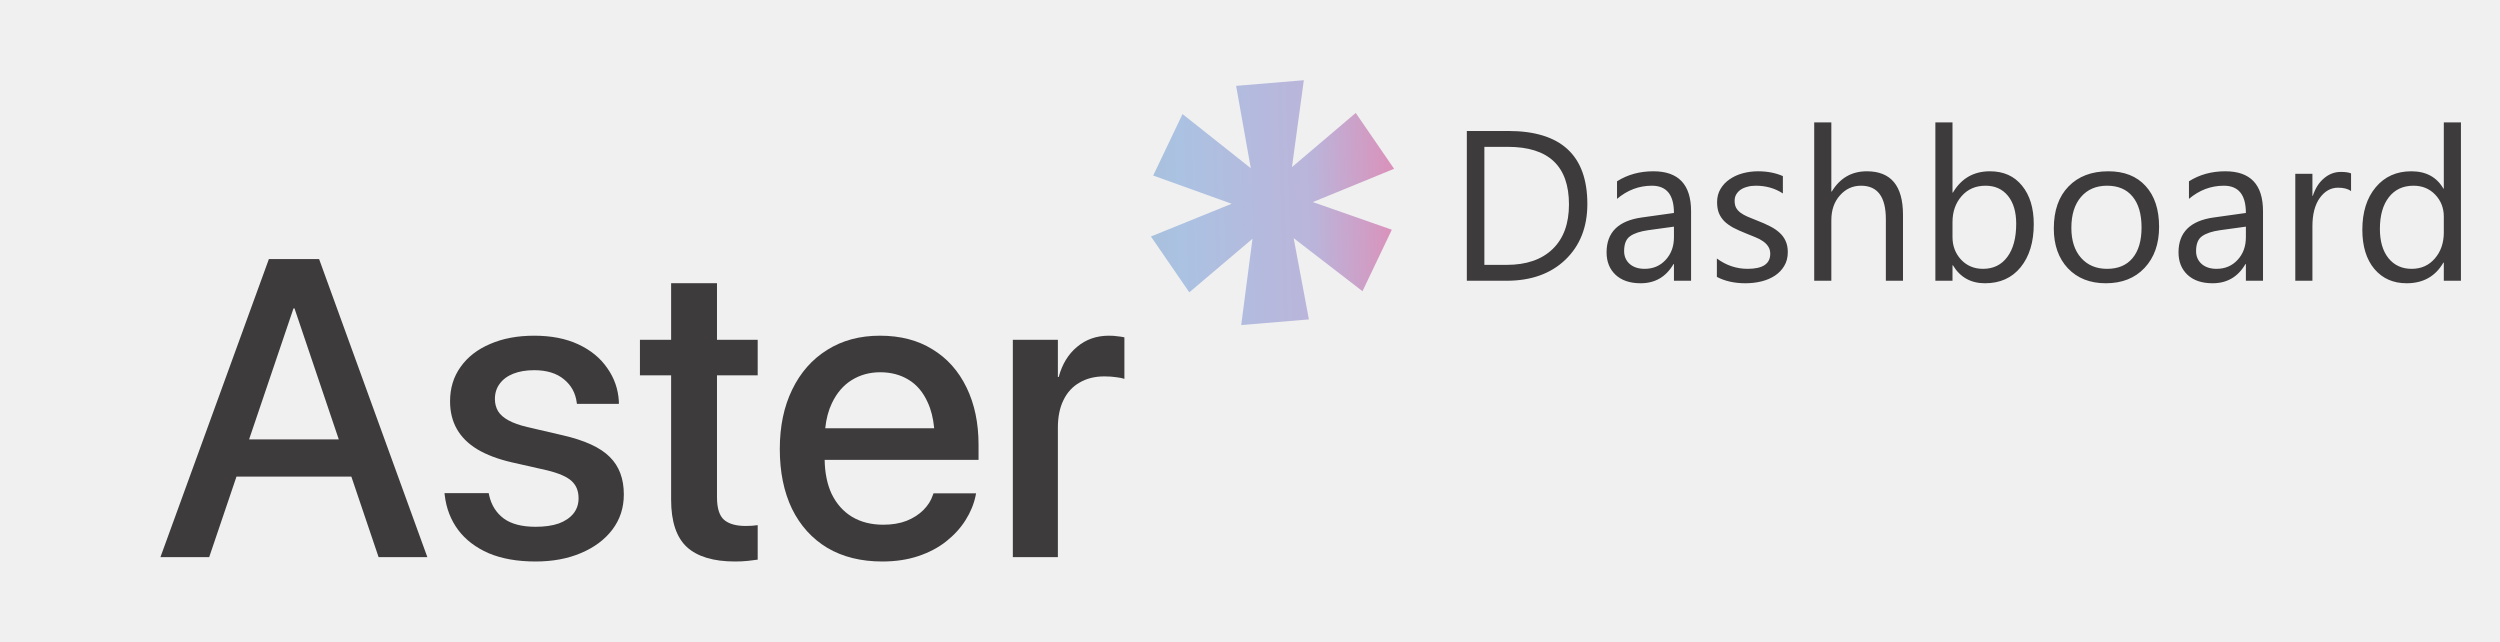
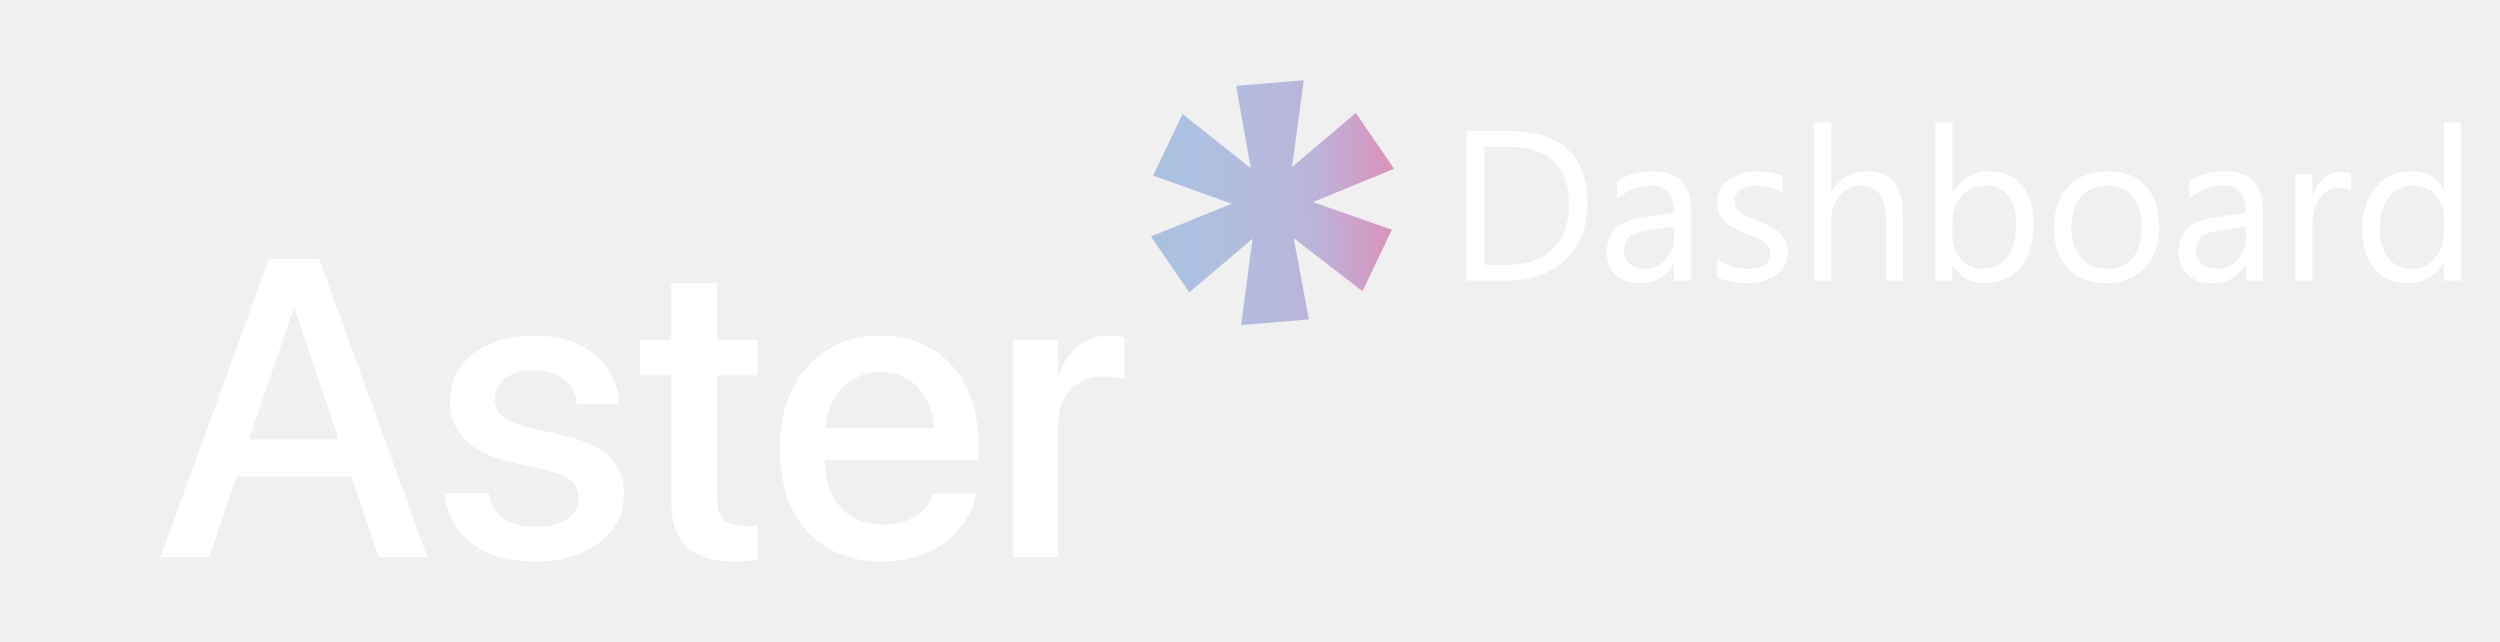
<svg xmlns="http://www.w3.org/2000/svg" width="187" height="48" viewBox="0 0 187 48" fill="none">
-   <path d="M92.842 24.314L93.686 17.858L88.96 21.866L86.09 17.689L92.125 15.241L86.259 13.131L88.453 8.532L93.559 12.583L92.462 6.422L97.526 6L96.64 12.498L101.408 8.447L104.278 12.625L98.201 15.115L104.109 17.182L101.914 21.782L96.766 17.815L97.906 23.892L92.842 24.314Z" fill="url(#paint0_linear_145_263)" />
-   <path d="M39.955 25.11C41.232 25.11 42.335 25.326 43.262 25.759C44.189 26.191 44.91 26.784 45.425 27.536C45.951 28.277 46.239 29.107 46.291 30.024V30.209H43.154L43.138 30.101C43.045 29.39 42.726 28.813 42.18 28.37C41.634 27.917 40.892 27.69 39.955 27.69C39.357 27.69 38.837 27.778 38.394 27.953C37.951 28.128 37.611 28.381 37.374 28.71C37.137 29.03 37.019 29.406 37.019 29.838V29.854C37.019 30.183 37.096 30.482 37.251 30.75C37.415 31.018 37.678 31.25 38.039 31.445C38.399 31.641 38.863 31.806 39.429 31.94L42.087 32.558C43.746 32.939 44.92 33.48 45.611 34.181C46.311 34.871 46.662 35.803 46.662 36.978V36.993C46.662 37.982 46.378 38.853 45.812 39.605C45.245 40.357 44.462 40.944 43.463 41.366C42.474 41.789 41.34 42 40.063 42C38.703 42 37.534 41.794 36.555 41.382C35.587 40.959 34.824 40.377 34.268 39.636C33.712 38.884 33.377 38.013 33.264 37.024L33.248 36.885H36.555L36.586 37.039C36.751 37.781 37.117 38.363 37.683 38.786C38.25 39.198 39.043 39.404 40.063 39.404C40.743 39.404 41.32 39.321 41.794 39.157C42.268 38.981 42.633 38.734 42.891 38.415C43.149 38.096 43.277 37.714 43.277 37.271V37.256C43.277 36.73 43.107 36.308 42.767 35.989C42.427 35.669 41.82 35.401 40.944 35.185L38.286 34.583C37.256 34.346 36.395 34.021 35.705 33.609C35.025 33.197 34.515 32.692 34.175 32.094C33.835 31.497 33.665 30.807 33.665 30.024V30.008C33.666 29.03 33.928 28.174 34.454 27.443C34.979 26.701 35.716 26.13 36.663 25.728C37.611 25.316 38.708 25.11 39.955 25.11Z" fill="#3D3B3B" />
-   <path d="M53.631 25.419H56.675V28.077H53.631V37.194C53.631 38.018 53.811 38.585 54.172 38.894C54.532 39.193 55.068 39.342 55.779 39.342C55.954 39.342 56.114 39.337 56.258 39.327C56.413 39.306 56.552 39.291 56.675 39.28V41.861C56.48 41.892 56.232 41.923 55.934 41.954C55.635 41.985 55.315 42 54.975 42C53.368 42 52.168 41.639 51.375 40.918C50.592 40.187 50.2 39.007 50.2 37.38V28.077H47.867V25.419H50.2V21.184H53.631V25.419Z" fill="#3D3B3B" />
-   <path fill-rule="evenodd" clip-rule="evenodd" d="M65.824 25.11C67.348 25.11 68.657 25.45 69.749 26.13C70.851 26.799 71.701 27.752 72.299 28.988C72.896 30.214 73.195 31.641 73.195 33.269V34.397H61.684C61.7 35.382 61.875 36.232 62.208 36.947C62.568 37.688 63.078 38.26 63.737 38.662C64.397 39.054 65.175 39.249 66.071 39.249C66.73 39.249 67.312 39.151 67.817 38.956C68.322 38.75 68.739 38.482 69.069 38.152C69.409 37.812 69.646 37.436 69.78 37.024L69.826 36.9H73.009L72.978 37.07C72.845 37.709 72.592 38.322 72.221 38.909C71.85 39.497 71.366 40.027 70.769 40.501C70.181 40.965 69.486 41.33 68.683 41.598C67.879 41.866 66.983 42 65.994 42C64.407 42 63.037 41.66 61.883 40.98C60.739 40.29 59.859 39.316 59.241 38.059C58.633 36.792 58.329 35.304 58.329 33.593V33.578C58.329 31.889 58.638 30.41 59.256 29.143C59.874 27.866 60.745 26.876 61.868 26.176C62.99 25.465 64.309 25.11 65.824 25.11ZM65.839 27.845C65.046 27.845 64.335 28.041 63.706 28.432C63.078 28.823 62.584 29.401 62.223 30.163C61.967 30.698 61.802 31.321 61.728 32.033H69.877C69.807 31.287 69.646 30.643 69.393 30.101C69.053 29.339 68.574 28.772 67.956 28.401C67.348 28.03 66.643 27.845 65.839 27.845Z" fill="#3D3B3B" />
-   <path fill-rule="evenodd" clip-rule="evenodd" d="M31.966 41.675H28.319L26.281 35.649H17.689L15.647 41.675H12L20.113 19.377H23.868L31.966 41.675ZM18.632 32.867H25.341L22.029 23.07H21.952L18.632 32.867Z" fill="#3D3B3B" />
-   <path d="M82.946 25.11C83.193 25.11 83.415 25.125 83.61 25.156C83.816 25.177 83.981 25.202 84.105 25.233V28.339C83.971 28.288 83.77 28.247 83.502 28.216C83.234 28.174 82.936 28.154 82.606 28.154C81.895 28.154 81.277 28.308 80.751 28.617C80.226 28.916 79.824 29.354 79.546 29.931C79.268 30.498 79.129 31.183 79.129 31.986V41.675H75.76V25.419H79.129V28.2H79.191C79.448 27.242 79.907 26.49 80.566 25.944C81.225 25.388 82.019 25.11 82.946 25.11Z" fill="#3D3B3B" />
-   <path d="M109.719 21V9.797H112.812C116.76 9.797 118.734 11.617 118.734 15.258C118.734 16.987 118.185 18.378 117.086 19.43C115.992 20.477 114.526 21 112.688 21H109.719ZM111.031 10.984V19.812H112.703C114.172 19.812 115.315 19.419 116.133 18.633C116.951 17.846 117.359 16.732 117.359 15.289C117.359 12.419 115.833 10.984 112.781 10.984H111.031ZM126.492 21H125.211V19.75H125.18C124.622 20.708 123.802 21.188 122.719 21.188C121.922 21.188 121.297 20.977 120.844 20.555C120.396 20.133 120.172 19.573 120.172 18.875C120.172 17.38 121.052 16.51 122.812 16.266L125.211 15.93C125.211 14.57 124.661 13.891 123.562 13.891C122.599 13.891 121.729 14.219 120.953 14.875V13.562C121.74 13.062 122.646 12.812 123.672 12.812C125.552 12.812 126.492 13.807 126.492 15.797V21ZM125.211 16.953L123.281 17.219C122.688 17.302 122.24 17.451 121.938 17.664C121.635 17.872 121.484 18.245 121.484 18.781C121.484 19.172 121.622 19.492 121.898 19.742C122.18 19.987 122.552 20.109 123.016 20.109C123.651 20.109 124.174 19.888 124.586 19.445C125.003 18.997 125.211 18.432 125.211 17.75V16.953ZM128.422 20.711V19.336C129.12 19.852 129.888 20.109 130.727 20.109C131.852 20.109 132.414 19.734 132.414 18.984C132.414 18.771 132.365 18.591 132.266 18.445C132.172 18.294 132.042 18.162 131.875 18.047C131.714 17.932 131.521 17.831 131.297 17.742C131.078 17.648 130.841 17.552 130.586 17.453C130.232 17.312 129.919 17.172 129.648 17.031C129.383 16.885 129.159 16.724 128.977 16.547C128.799 16.365 128.664 16.159 128.57 15.93C128.482 15.7 128.438 15.432 128.438 15.125C128.438 14.75 128.523 14.419 128.695 14.133C128.867 13.841 129.096 13.599 129.383 13.406C129.669 13.208 129.995 13.06 130.359 12.961C130.729 12.862 131.109 12.812 131.5 12.812C132.193 12.812 132.812 12.932 133.359 13.172V14.469C132.771 14.083 132.094 13.891 131.328 13.891C131.089 13.891 130.872 13.919 130.68 13.977C130.487 14.029 130.32 14.104 130.18 14.203C130.044 14.302 129.938 14.422 129.859 14.562C129.786 14.698 129.75 14.849 129.75 15.016C129.75 15.224 129.786 15.398 129.859 15.539C129.938 15.68 130.049 15.805 130.195 15.914C130.341 16.023 130.518 16.122 130.727 16.211C130.935 16.299 131.172 16.396 131.438 16.5C131.792 16.635 132.109 16.776 132.391 16.922C132.672 17.062 132.911 17.224 133.109 17.406C133.307 17.583 133.458 17.789 133.562 18.023C133.672 18.258 133.727 18.537 133.727 18.859C133.727 19.255 133.638 19.599 133.461 19.891C133.289 20.182 133.057 20.424 132.766 20.617C132.474 20.81 132.138 20.953 131.758 21.047C131.378 21.141 130.979 21.188 130.562 21.188C129.74 21.188 129.026 21.029 128.422 20.711ZM142.344 21H141.062V16.391C141.062 14.724 140.443 13.891 139.203 13.891C138.578 13.891 138.052 14.133 137.625 14.617C137.198 15.096 136.984 15.713 136.984 16.469V21H135.703V9.156H136.984V14.328H137.016C137.63 13.318 138.505 12.812 139.641 12.812C141.443 12.812 142.344 13.898 142.344 16.07V21ZM146.078 19.844H146.047V21H144.766V9.156H146.047V14.406H146.078C146.708 13.344 147.63 12.812 148.844 12.812C149.87 12.812 150.672 13.172 151.25 13.891C151.833 14.604 152.125 15.562 152.125 16.766C152.125 18.104 151.799 19.177 151.148 19.984C150.497 20.787 149.607 21.188 148.477 21.188C147.419 21.188 146.62 20.74 146.078 19.844ZM146.047 16.617V17.734C146.047 18.396 146.26 18.958 146.688 19.422C147.12 19.88 147.667 20.109 148.328 20.109C149.104 20.109 149.711 19.812 150.148 19.219C150.591 18.625 150.812 17.799 150.812 16.742C150.812 15.852 150.607 15.154 150.195 14.648C149.784 14.143 149.227 13.891 148.523 13.891C147.779 13.891 147.18 14.151 146.727 14.672C146.273 15.188 146.047 15.836 146.047 16.617ZM157.516 21.188C156.333 21.188 155.388 20.815 154.68 20.07C153.977 19.32 153.625 18.328 153.625 17.094C153.625 15.75 153.992 14.7 154.727 13.945C155.461 13.19 156.453 12.812 157.703 12.812C158.896 12.812 159.826 13.18 160.492 13.914C161.164 14.648 161.5 15.667 161.5 16.969C161.5 18.245 161.138 19.268 160.414 20.039C159.695 20.805 158.729 21.188 157.516 21.188ZM157.609 13.891C156.786 13.891 156.135 14.172 155.656 14.734C155.177 15.292 154.938 16.062 154.938 17.047C154.938 17.995 155.18 18.742 155.664 19.289C156.148 19.836 156.797 20.109 157.609 20.109C158.438 20.109 159.073 19.841 159.516 19.305C159.964 18.768 160.188 18.005 160.188 17.016C160.188 16.016 159.964 15.245 159.516 14.703C159.073 14.162 158.438 13.891 157.609 13.891ZM169.273 21H167.992V19.75H167.961C167.404 20.708 166.583 21.188 165.5 21.188C164.703 21.188 164.078 20.977 163.625 20.555C163.177 20.133 162.953 19.573 162.953 18.875C162.953 17.38 163.833 16.51 165.594 16.266L167.992 15.93C167.992 14.57 167.443 13.891 166.344 13.891C165.38 13.891 164.51 14.219 163.734 14.875V13.562C164.521 13.062 165.427 12.812 166.453 12.812C168.333 12.812 169.273 13.807 169.273 15.797V21ZM167.992 16.953L166.062 17.219C165.469 17.302 165.021 17.451 164.719 17.664C164.417 17.872 164.266 18.245 164.266 18.781C164.266 19.172 164.404 19.492 164.68 19.742C164.961 19.987 165.333 20.109 165.797 20.109C166.432 20.109 166.956 19.888 167.367 19.445C167.784 18.997 167.992 18.432 167.992 17.75V16.953ZM175.859 14.297C175.635 14.125 175.312 14.039 174.891 14.039C174.344 14.039 173.885 14.297 173.516 14.812C173.151 15.328 172.969 16.031 172.969 16.922V21H171.688V13H172.969V14.648H173C173.182 14.086 173.461 13.648 173.836 13.336C174.211 13.018 174.63 12.859 175.094 12.859C175.427 12.859 175.682 12.896 175.859 12.969V14.297ZM184.078 21H182.797V19.641H182.766C182.172 20.672 181.255 21.188 180.016 21.188C179.01 21.188 178.206 20.831 177.602 20.117C177.003 19.398 176.703 18.422 176.703 17.188C176.703 15.865 177.036 14.805 177.703 14.008C178.37 13.211 179.258 12.812 180.367 12.812C181.466 12.812 182.266 13.245 182.766 14.109H182.797V9.156H184.078V21ZM182.797 17.383V16.203C182.797 15.557 182.583 15.01 182.156 14.562C181.729 14.115 181.188 13.891 180.531 13.891C179.75 13.891 179.135 14.177 178.688 14.75C178.24 15.323 178.016 16.115 178.016 17.125C178.016 18.047 178.229 18.776 178.656 19.312C179.089 19.844 179.667 20.109 180.391 20.109C181.104 20.109 181.682 19.852 182.125 19.336C182.573 18.82 182.797 18.169 182.797 17.383Z" fill="#3D3B3B" />
+   <path d="M92.842 24.314L93.686 17.858L88.96 21.866L86.09 17.689L92.125 15.241L86.259 13.131L88.453 8.532L93.559 12.583L92.462 6.422L97.526 6L96.64 12.498L101.408 8.447L104.278 12.625L98.201 15.115L104.109 17.182L101.914 21.782L96.766 17.815L97.906 23.892L92.842 24.314Z" fill="url(#paint0_linear_145_270)" />
+   <path d="M39.955 25.11C41.232 25.11 42.335 25.326 43.262 25.759C44.189 26.191 44.91 26.784 45.425 27.536C45.951 28.277 46.239 29.107 46.291 30.024V30.209H43.154L43.138 30.101C43.045 29.39 42.726 28.813 42.18 28.37C41.634 27.917 40.892 27.69 39.955 27.69C39.357 27.69 38.837 27.778 38.394 27.953C37.951 28.128 37.611 28.381 37.374 28.71C37.137 29.03 37.019 29.406 37.019 29.838V29.854C37.019 30.183 37.096 30.482 37.251 30.75C37.415 31.018 37.678 31.25 38.039 31.445C38.399 31.641 38.863 31.806 39.429 31.94L42.087 32.558C43.746 32.939 44.92 33.48 45.611 34.181C46.311 34.871 46.662 35.803 46.662 36.978V36.993C46.662 37.982 46.378 38.853 45.812 39.605C45.245 40.357 44.462 40.944 43.463 41.366C42.474 41.789 41.34 42 40.063 42C38.703 42 37.534 41.794 36.555 41.382C35.587 40.959 34.824 40.377 34.268 39.636C33.712 38.884 33.377 38.013 33.264 37.024L33.248 36.885H36.555L36.586 37.039C36.751 37.781 37.117 38.363 37.683 38.786C38.25 39.198 39.043 39.404 40.063 39.404C40.743 39.404 41.32 39.321 41.794 39.157C42.268 38.981 42.633 38.734 42.891 38.415C43.149 38.096 43.277 37.714 43.277 37.271V37.256C43.277 36.73 43.107 36.308 42.767 35.989C42.427 35.669 41.82 35.401 40.944 35.185L38.286 34.583C37.256 34.346 36.395 34.021 35.705 33.609C35.025 33.197 34.515 32.692 34.175 32.094C33.835 31.497 33.665 30.807 33.665 30.024V30.008C33.666 29.03 33.928 28.174 34.454 27.443C34.979 26.701 35.716 26.13 36.663 25.728C37.611 25.316 38.708 25.11 39.955 25.11Z" fill="white" />
+   <path d="M53.631 25.419H56.675V28.077H53.631V37.194C53.631 38.018 53.811 38.585 54.172 38.894C54.532 39.193 55.068 39.342 55.779 39.342C55.954 39.342 56.114 39.337 56.258 39.327C56.413 39.306 56.552 39.291 56.675 39.28V41.861C56.48 41.892 56.232 41.923 55.934 41.954C55.635 41.985 55.315 42 54.975 42C53.368 42 52.168 41.639 51.375 40.918C50.592 40.187 50.2 39.007 50.2 37.38V28.077H47.867V25.419H50.2V21.184H53.631V25.419Z" fill="white" />
+   <path fill-rule="evenodd" clip-rule="evenodd" d="M65.824 25.11C67.348 25.11 68.657 25.45 69.749 26.13C70.851 26.799 71.701 27.752 72.299 28.988C72.896 30.214 73.195 31.641 73.195 33.269V34.397H61.684C61.7 35.382 61.875 36.232 62.208 36.947C62.568 37.688 63.078 38.26 63.737 38.662C64.397 39.054 65.175 39.249 66.071 39.249C66.73 39.249 67.312 39.151 67.817 38.956C68.322 38.75 68.739 38.482 69.069 38.152C69.409 37.812 69.646 37.436 69.78 37.024L69.826 36.9H73.009L72.978 37.07C72.845 37.709 72.592 38.322 72.221 38.909C71.85 39.497 71.366 40.027 70.769 40.501C70.181 40.965 69.486 41.33 68.683 41.598C67.879 41.866 66.983 42 65.994 42C64.407 42 63.037 41.66 61.883 40.98C60.739 40.29 59.859 39.316 59.241 38.059C58.633 36.792 58.329 35.304 58.329 33.593V33.578C58.329 31.889 58.638 30.41 59.256 29.143C59.874 27.866 60.745 26.876 61.868 26.176C62.99 25.465 64.309 25.11 65.824 25.11ZM65.839 27.845C65.046 27.845 64.335 28.041 63.706 28.432C63.078 28.823 62.584 29.401 62.223 30.163C61.967 30.698 61.802 31.321 61.728 32.033H69.877C69.807 31.287 69.646 30.643 69.393 30.101C69.053 29.339 68.574 28.772 67.956 28.401C67.348 28.03 66.643 27.845 65.839 27.845Z" fill="white" />
+   <path fill-rule="evenodd" clip-rule="evenodd" d="M31.966 41.675H28.319L26.281 35.649H17.689L15.647 41.675H12L20.113 19.377H23.868L31.966 41.675ZM18.632 32.867H25.341L22.029 23.07H21.952L18.632 32.867Z" fill="white" />
+   <path d="M82.946 25.11C83.193 25.11 83.415 25.125 83.61 25.156C83.816 25.177 83.981 25.202 84.105 25.233V28.339C83.971 28.288 83.77 28.247 83.502 28.216C83.234 28.174 82.936 28.154 82.606 28.154C81.895 28.154 81.277 28.308 80.751 28.617C80.226 28.916 79.824 29.354 79.546 29.931C79.268 30.498 79.129 31.183 79.129 31.986V41.675H75.76V25.419H79.129V28.2H79.191C79.448 27.242 79.907 26.49 80.566 25.944C81.225 25.388 82.019 25.11 82.946 25.11Z" fill="white" />
+   <path d="M109.719 21V9.797H112.812C116.76 9.797 118.734 11.617 118.734 15.258C118.734 16.987 118.185 18.378 117.086 19.43C115.992 20.477 114.526 21 112.688 21H109.719ZM111.031 10.984V19.812H112.703C114.172 19.812 115.315 19.419 116.133 18.633C116.951 17.846 117.359 16.732 117.359 15.289C117.359 12.419 115.833 10.984 112.781 10.984H111.031ZM126.492 21H125.211V19.75H125.18C124.622 20.708 123.802 21.188 122.719 21.188C121.922 21.188 121.297 20.977 120.844 20.555C120.396 20.133 120.172 19.573 120.172 18.875C120.172 17.38 121.052 16.51 122.812 16.266L125.211 15.93C125.211 14.57 124.661 13.891 123.562 13.891C122.599 13.891 121.729 14.219 120.953 14.875V13.562C121.74 13.062 122.646 12.812 123.672 12.812C125.552 12.812 126.492 13.807 126.492 15.797V21ZM125.211 16.953L123.281 17.219C122.688 17.302 122.24 17.451 121.938 17.664C121.635 17.872 121.484 18.245 121.484 18.781C121.484 19.172 121.622 19.492 121.898 19.742C122.18 19.987 122.552 20.109 123.016 20.109C123.651 20.109 124.174 19.888 124.586 19.445C125.003 18.997 125.211 18.432 125.211 17.75V16.953ZM128.422 20.711V19.336C129.12 19.852 129.888 20.109 130.727 20.109C131.852 20.109 132.414 19.734 132.414 18.984C132.414 18.771 132.365 18.591 132.266 18.445C132.172 18.294 132.042 18.162 131.875 18.047C131.714 17.932 131.521 17.831 131.297 17.742C131.078 17.648 130.841 17.552 130.586 17.453C130.232 17.312 129.919 17.172 129.648 17.031C129.383 16.885 129.159 16.724 128.977 16.547C128.799 16.365 128.664 16.159 128.57 15.93C128.482 15.7 128.438 15.432 128.438 15.125C128.438 14.75 128.523 14.419 128.695 14.133C128.867 13.841 129.096 13.599 129.383 13.406C129.669 13.208 129.995 13.06 130.359 12.961C130.729 12.862 131.109 12.812 131.5 12.812C132.193 12.812 132.812 12.932 133.359 13.172V14.469C132.771 14.083 132.094 13.891 131.328 13.891C131.089 13.891 130.872 13.919 130.68 13.977C130.487 14.029 130.32 14.104 130.18 14.203C130.044 14.302 129.938 14.422 129.859 14.562C129.786 14.698 129.75 14.849 129.75 15.016C129.75 15.224 129.786 15.398 129.859 15.539C129.938 15.68 130.049 15.805 130.195 15.914C130.341 16.023 130.518 16.122 130.727 16.211C130.935 16.299 131.172 16.396 131.438 16.5C131.792 16.635 132.109 16.776 132.391 16.922C132.672 17.062 132.911 17.224 133.109 17.406C133.307 17.583 133.458 17.789 133.562 18.023C133.672 18.258 133.727 18.537 133.727 18.859C133.727 19.255 133.638 19.599 133.461 19.891C133.289 20.182 133.057 20.424 132.766 20.617C132.474 20.81 132.138 20.953 131.758 21.047C131.378 21.141 130.979 21.188 130.562 21.188C129.74 21.188 129.026 21.029 128.422 20.711ZM142.344 21H141.062V16.391C141.062 14.724 140.443 13.891 139.203 13.891C138.578 13.891 138.052 14.133 137.625 14.617C137.198 15.096 136.984 15.713 136.984 16.469V21H135.703V9.156H136.984V14.328H137.016C137.63 13.318 138.505 12.812 139.641 12.812C141.443 12.812 142.344 13.898 142.344 16.07V21ZM146.078 19.844H146.047V21H144.766V9.156H146.047V14.406H146.078C146.708 13.344 147.63 12.812 148.844 12.812C149.87 12.812 150.672 13.172 151.25 13.891C151.833 14.604 152.125 15.562 152.125 16.766C152.125 18.104 151.799 19.177 151.148 19.984C150.497 20.787 149.607 21.188 148.477 21.188C147.419 21.188 146.62 20.74 146.078 19.844ZM146.047 16.617V17.734C146.047 18.396 146.26 18.958 146.688 19.422C147.12 19.88 147.667 20.109 148.328 20.109C149.104 20.109 149.711 19.812 150.148 19.219C150.591 18.625 150.812 17.799 150.812 16.742C150.812 15.852 150.607 15.154 150.195 14.648C149.784 14.143 149.227 13.891 148.523 13.891C147.779 13.891 147.18 14.151 146.727 14.672C146.273 15.188 146.047 15.836 146.047 16.617ZM157.516 21.188C156.333 21.188 155.388 20.815 154.68 20.07C153.977 19.32 153.625 18.328 153.625 17.094C153.625 15.75 153.992 14.7 154.727 13.945C155.461 13.19 156.453 12.812 157.703 12.812C158.896 12.812 159.826 13.18 160.492 13.914C161.164 14.648 161.5 15.667 161.5 16.969C161.5 18.245 161.138 19.268 160.414 20.039C159.695 20.805 158.729 21.188 157.516 21.188ZM157.609 13.891C156.786 13.891 156.135 14.172 155.656 14.734C155.177 15.292 154.938 16.062 154.938 17.047C154.938 17.995 155.18 18.742 155.664 19.289C156.148 19.836 156.797 20.109 157.609 20.109C158.438 20.109 159.073 19.841 159.516 19.305C159.964 18.768 160.188 18.005 160.188 17.016C160.188 16.016 159.964 15.245 159.516 14.703C159.073 14.162 158.438 13.891 157.609 13.891ZM169.273 21H167.992V19.75H167.961C167.404 20.708 166.583 21.188 165.5 21.188C164.703 21.188 164.078 20.977 163.625 20.555C163.177 20.133 162.953 19.573 162.953 18.875C162.953 17.38 163.833 16.51 165.594 16.266L167.992 15.93C167.992 14.57 167.443 13.891 166.344 13.891C165.38 13.891 164.51 14.219 163.734 14.875V13.562C164.521 13.062 165.427 12.812 166.453 12.812C168.333 12.812 169.273 13.807 169.273 15.797V21ZM167.992 16.953L166.062 17.219C165.469 17.302 165.021 17.451 164.719 17.664C164.417 17.872 164.266 18.245 164.266 18.781C164.266 19.172 164.404 19.492 164.68 19.742C164.961 19.987 165.333 20.109 165.797 20.109C166.432 20.109 166.956 19.888 167.367 19.445C167.784 18.997 167.992 18.432 167.992 17.75V16.953ZM175.859 14.297C175.635 14.125 175.312 14.039 174.891 14.039C174.344 14.039 173.885 14.297 173.516 14.812C173.151 15.328 172.969 16.031 172.969 16.922V21H171.688V13H172.969V14.648H173C173.182 14.086 173.461 13.648 173.836 13.336C174.211 13.018 174.63 12.859 175.094 12.859C175.427 12.859 175.682 12.896 175.859 12.969V14.297ZM184.078 21H182.797V19.641H182.766C182.172 20.672 181.255 21.188 180.016 21.188C179.01 21.188 178.206 20.831 177.602 20.117C177.003 19.398 176.703 18.422 176.703 17.188C176.703 15.865 177.036 14.805 177.703 14.008C178.37 13.211 179.258 12.812 180.367 12.812C181.466 12.812 182.266 13.245 182.766 14.109H182.797V9.156H184.078V21ZM182.797 17.383V16.203C182.797 15.557 182.583 15.01 182.156 14.562C181.729 14.115 181.188 13.891 180.531 13.891C179.75 13.891 179.135 14.177 178.688 14.75C178.24 15.323 178.016 16.115 178.016 17.125C178.016 18.047 178.229 18.776 178.656 19.312C179.089 19.844 179.667 20.109 180.391 20.109C181.104 20.109 181.682 19.852 182.125 19.336C182.573 18.82 182.797 18.169 182.797 17.383Z" fill="white" />
  <defs>
-     <linearGradient id="paint0_linear_145_263" x1="47.641" y1="13.983" x2="224.435" y2="9.288" gradientUnits="userSpaceOnUse">
+     <linearGradient id="paint0_linear_145_270" x1="47.641" y1="13.983" x2="224.435" y2="9.288" gradientUnits="userSpaceOnUse">
      <stop offset="0.164" stop-color="#9BBCC3" />
      <stop offset="0.23" stop-color="#ABC2E2" />
      <stop offset="0.286" stop-color="#BBB4DA" />
      <stop offset="0.352" stop-color="#F8719D" />
      <stop offset="0.418" stop-color="#FF6192" />
    </linearGradient>
  </defs>
</svg>
